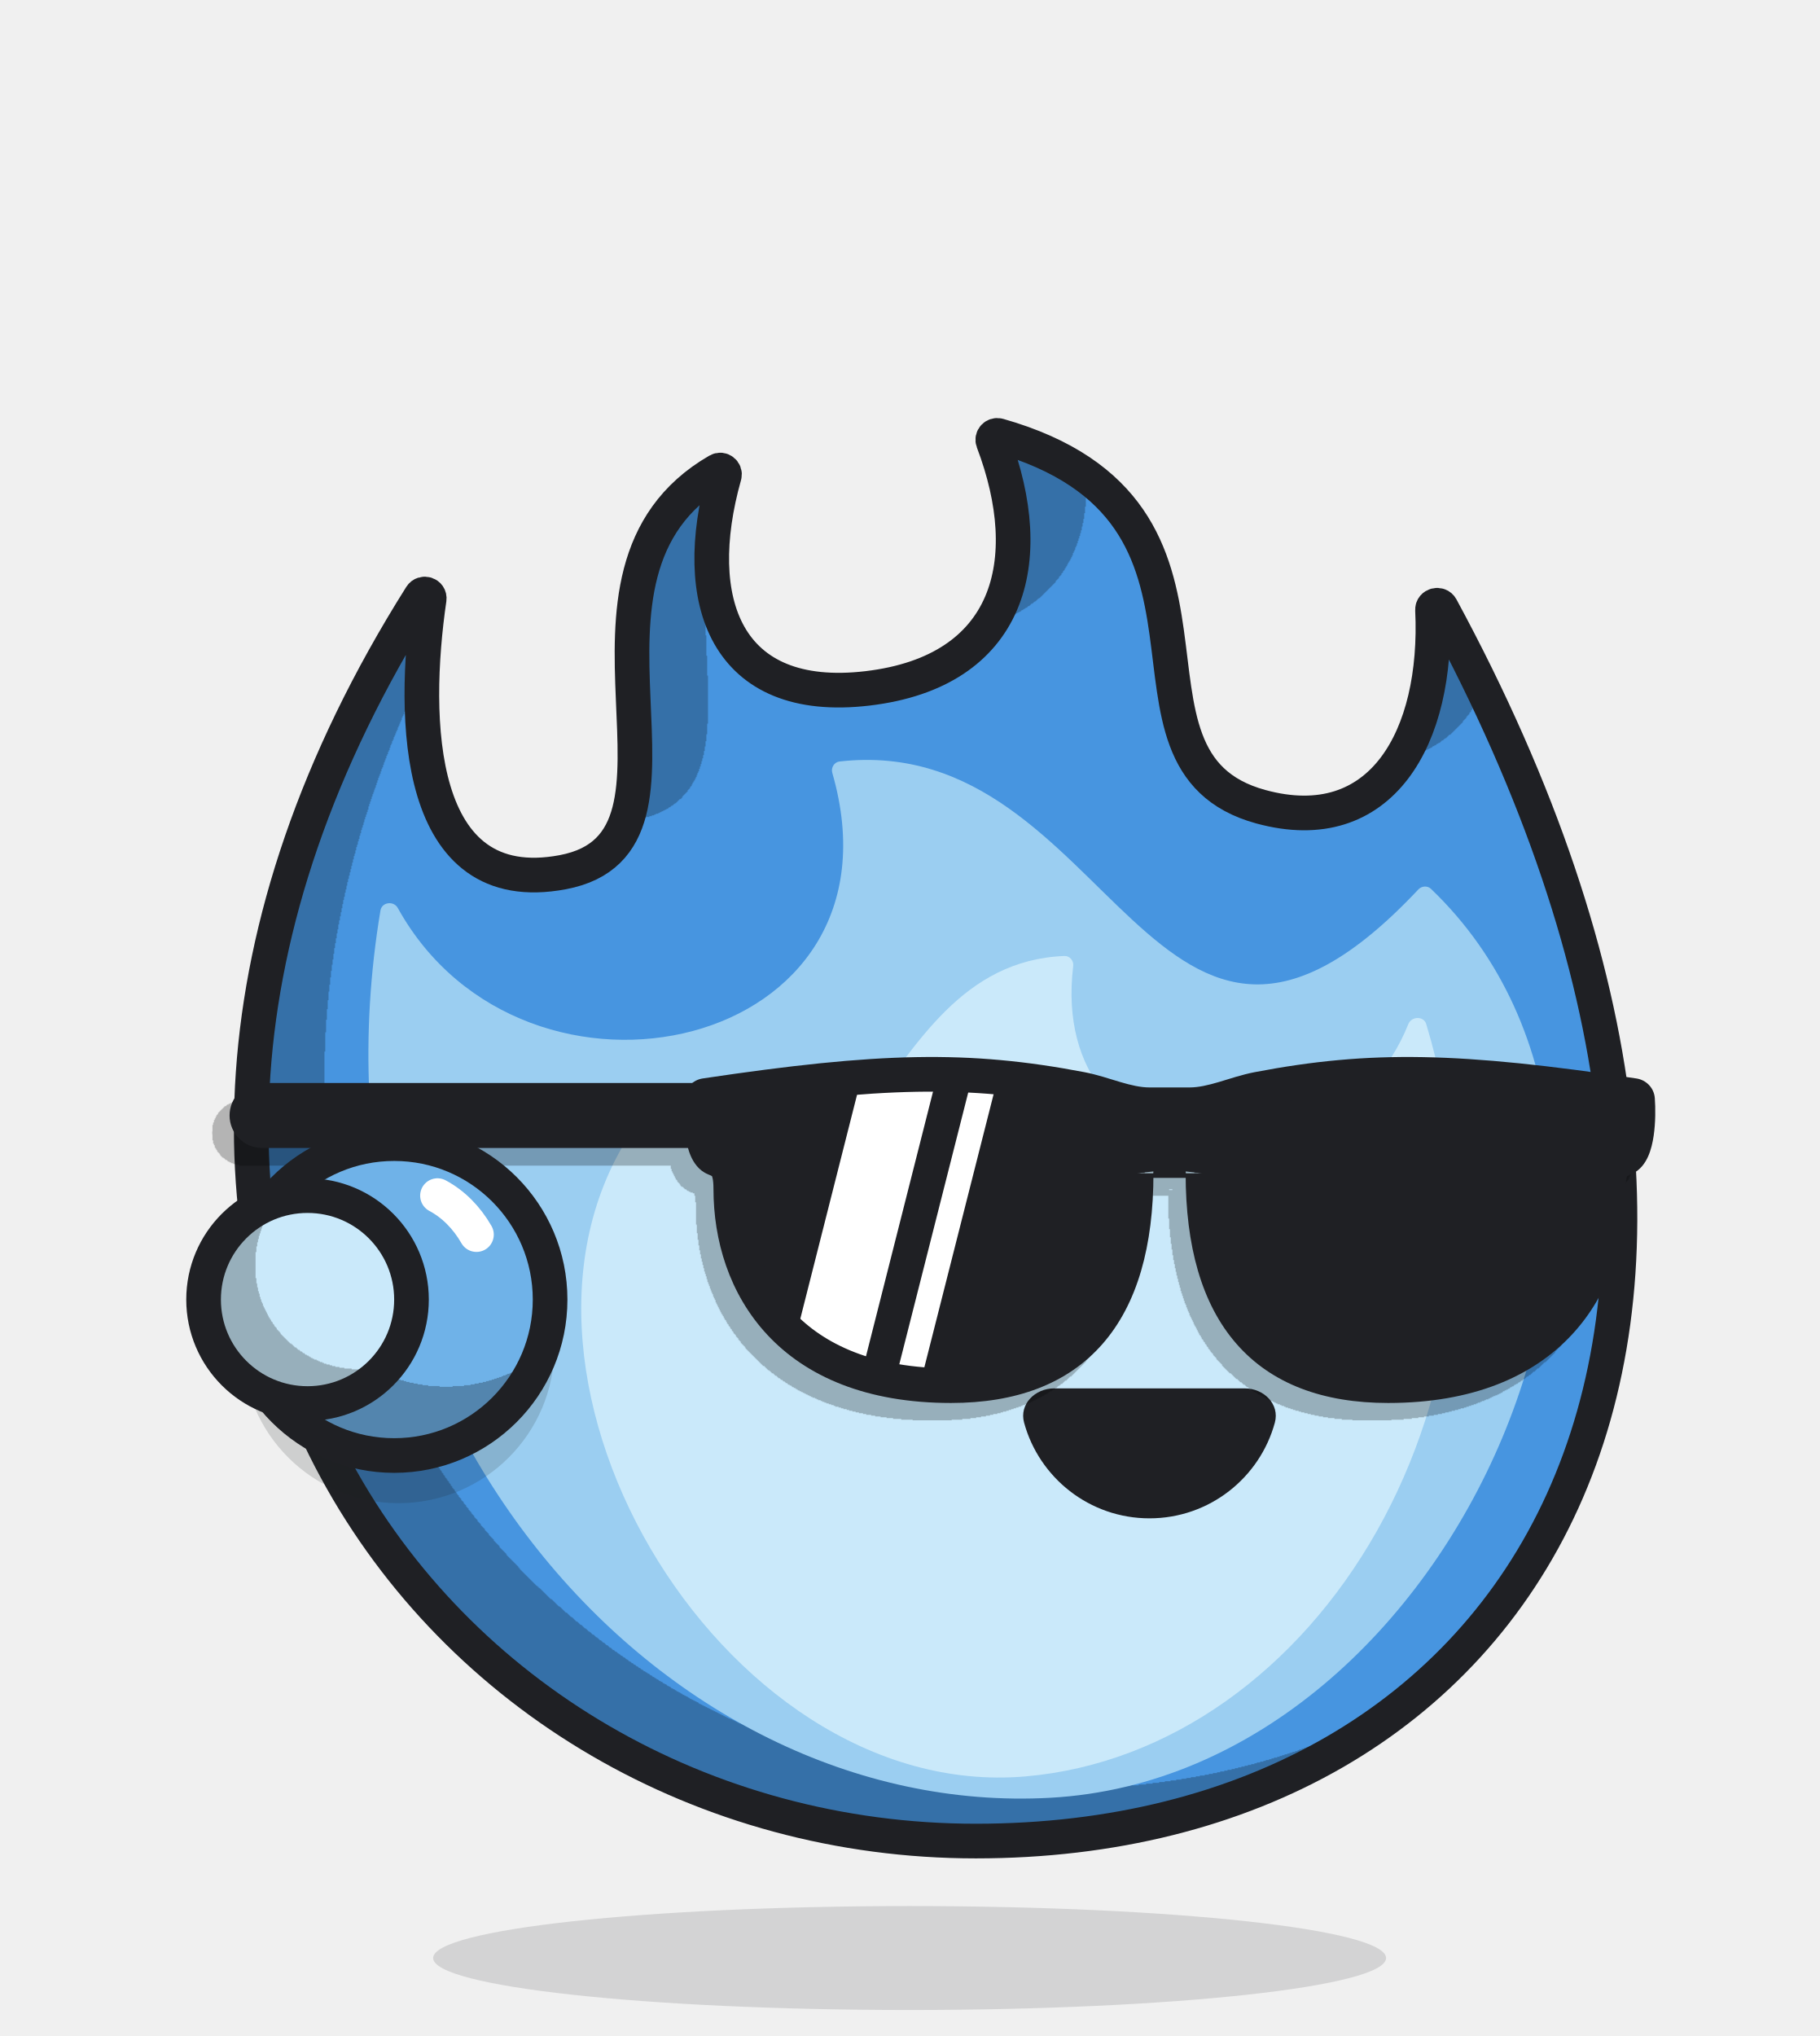
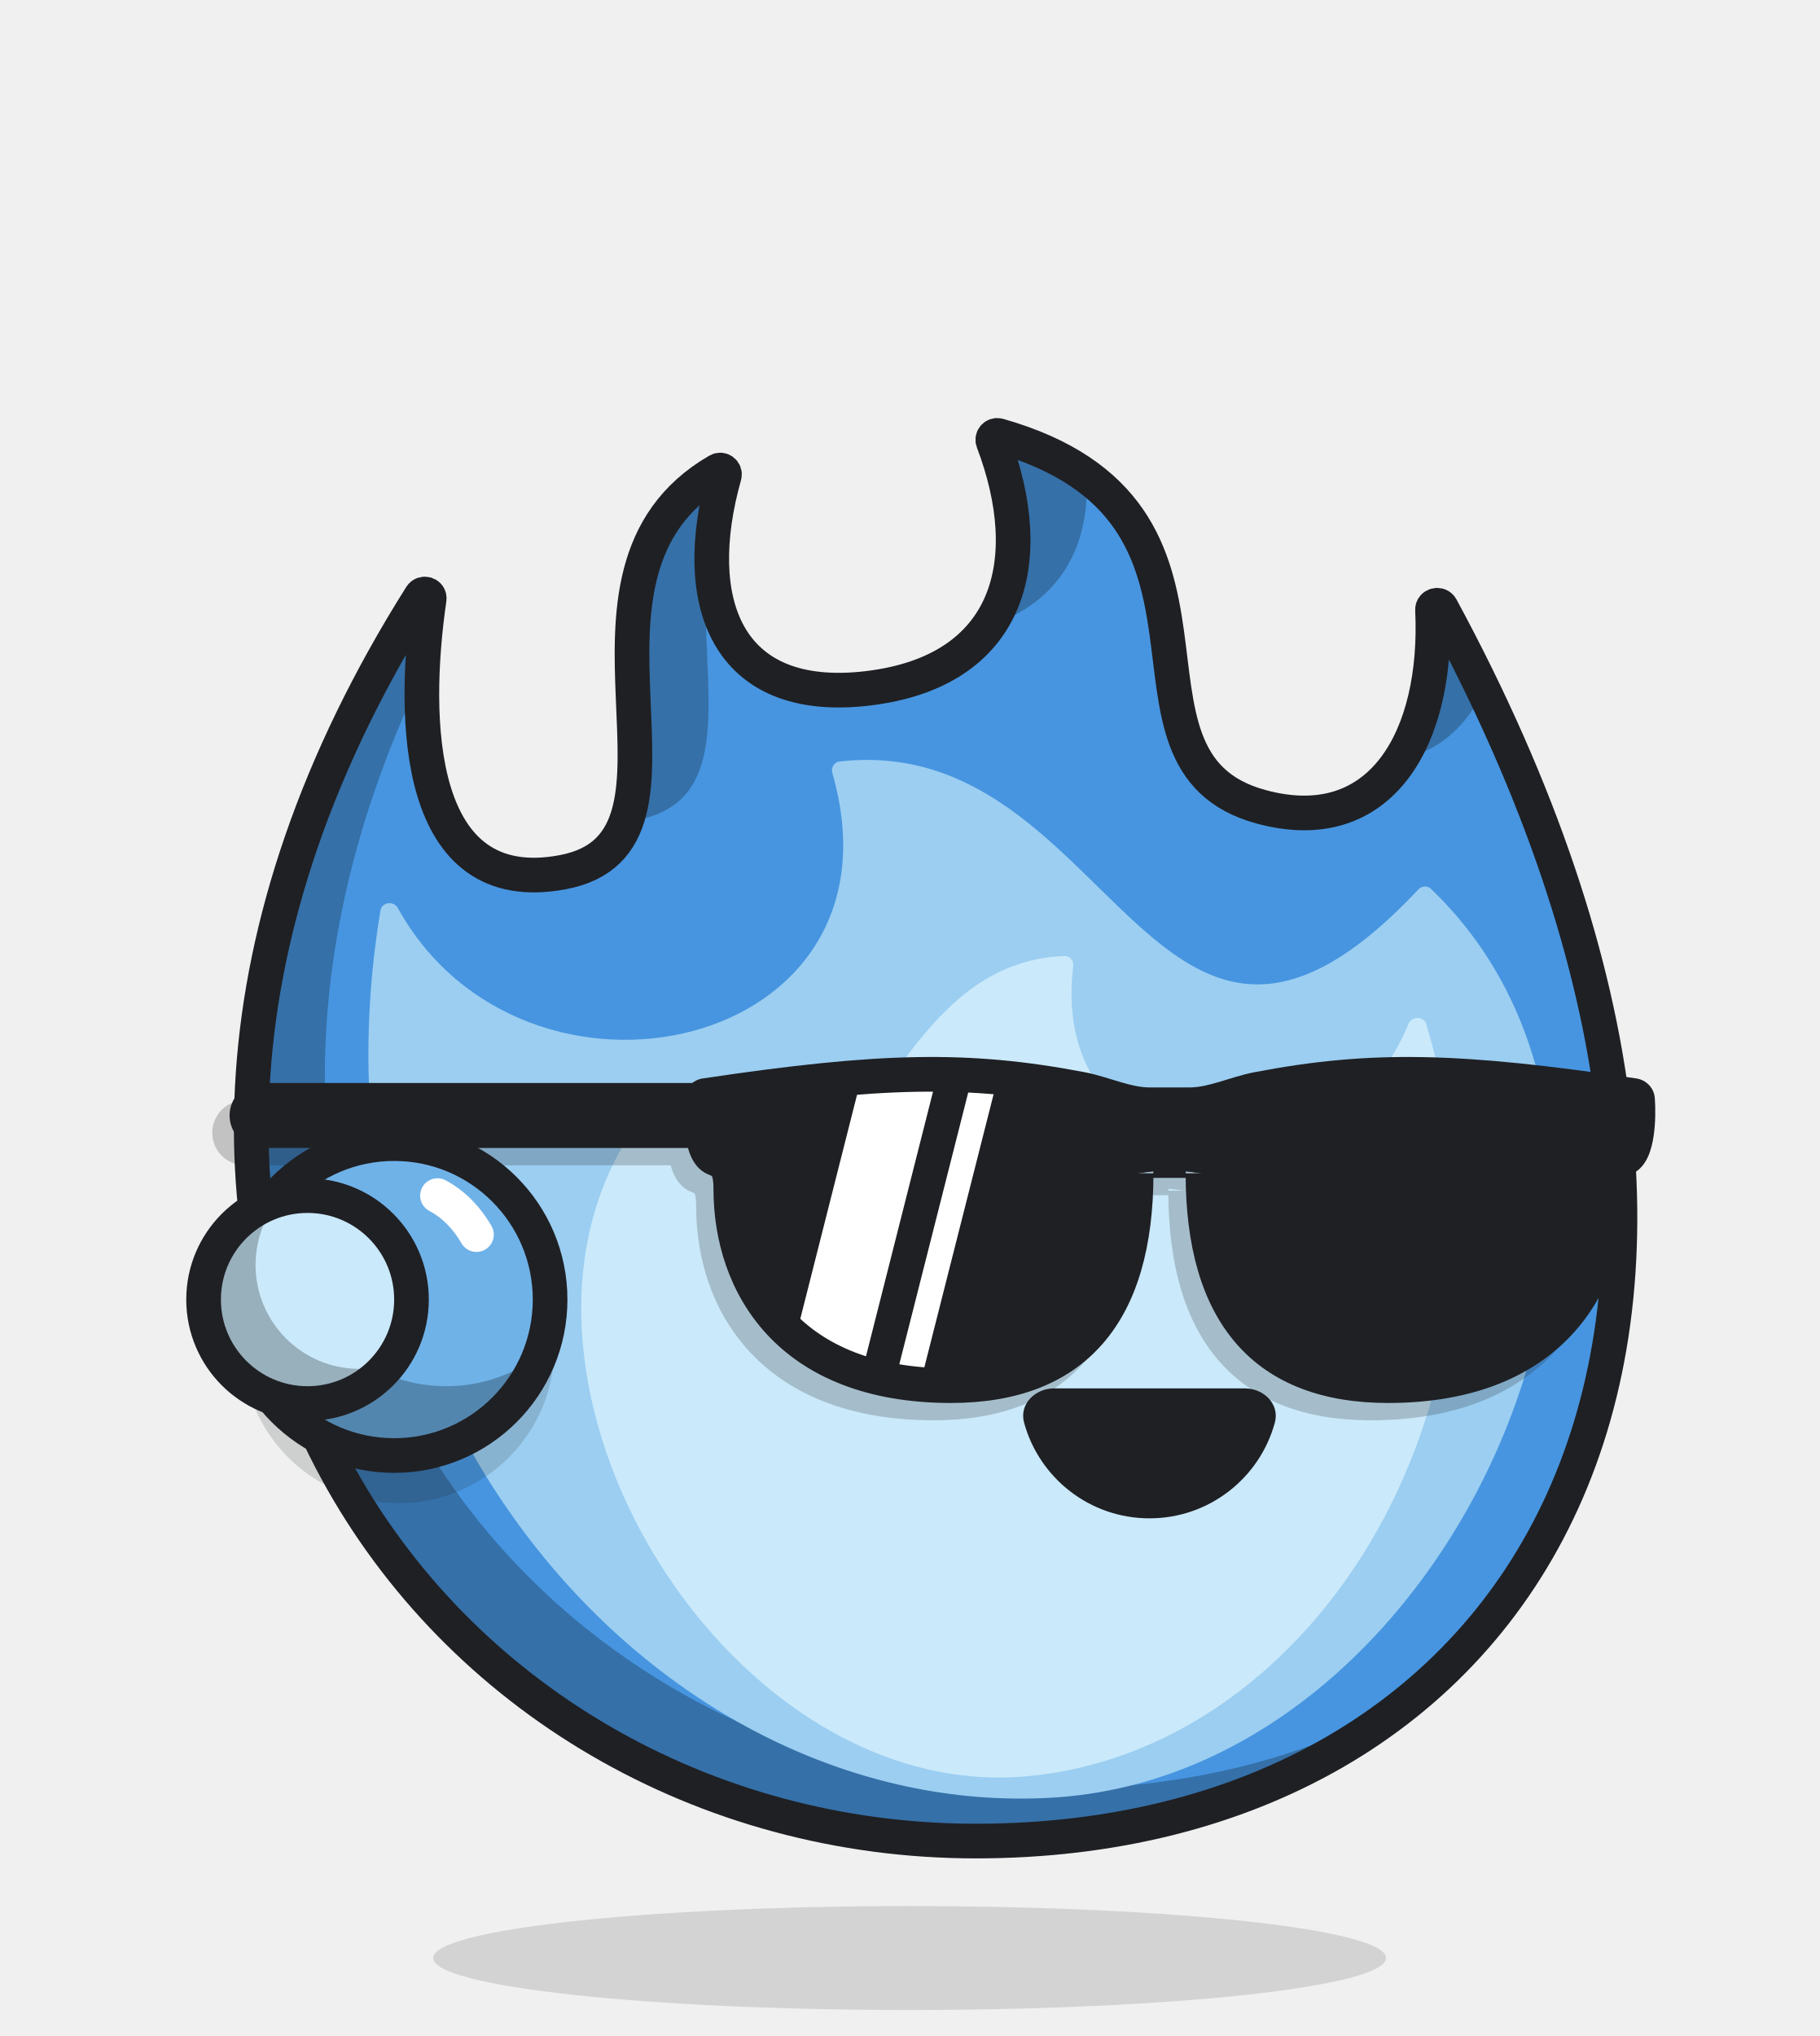
<svg xmlns="http://www.w3.org/2000/svg" viewBox="0 0 420 470" width="420" height="470" role="img" aria-label="Blu floating, peeking over his sunglasses and blinking">
  <style>
.float{animation:float 3s ease-in-out infinite;transform-origin:210px 230px}
.shadow{animation:shadow 3s ease-in-out infinite;transform-origin:210px 452px}
.shades{animation:peek 6s ease-in-out infinite}
.eye{transform-box:fill-box;transform-origin:center;animation:blink 6s ease-in-out infinite}
@keyframes float{0%,100%{transform:translateY(0) rotate(-2deg)}50%{transform:translateY(-14px) rotate(2deg)}}
@keyframes shadow{0%,100%{transform:scale(1);opacity:.14}50%{transform:scale(.8);opacity:.07}}
@keyframes peek{0%,30%{transform:translateY(0)}38%,80%{transform:translateY(40px)}88%,100%{transform:translateY(0)}}
@keyframes blink{0%,48%{transform:scaleY(1)}50%{transform:scaleY(.08)}52%,62%{transform:scaleY(1)}64%{transform:scaleY(.08)}66%,100%{transform:scaleY(1)}}
@media (prefers-reduced-motion:reduce){.float,.shadow,.shades,.eye{animation:none}}</style>
  <ellipse class="shadow" cx="210" cy="452" rx="110" ry="12" fill="#1F2024" opacity=".14" />
  <g class="float">
    <svg x="16" y="4" viewBox="-20 -90 387 440" width="387" height="440" fill="none">
      <defs>
-         <filter id="fi1" x="17.999" y="2.504" width="324.003" height="332.496" filterUnits="userSpaceOnUse" color-interpolation-filters="sRGB">
-           <feFlood flood-opacity="0" result="BackgroundImageFix" />
-           <feBlend mode="normal" in="SourceGraphic" in2="BackgroundImageFix" result="shape" />
-           <feColorMatrix in="SourceAlpha" type="matrix" values="0 0 0 0 0 0 0 0 0 0 0 0 0 0 0 0 0 0 127 0" result="hardAlpha" />
-           <feOffset dx="17" dy="-12" />
-           <feComposite in2="hardAlpha" operator="arithmetic" k2="-1" k3="1" />
-           <feColorMatrix type="matrix" values="0 0 0 0 0 0 0 0 0 0 0 0 0 0 0 0 0 0 0.25 0" />
-           <feBlend mode="normal" in2="shape" result="effect1_innerShadow" />
-         </filter>
-         <filter id="fe1" x="15" y="166" width="80" height="80" filterUnits="userSpaceOnUse" color-interpolation-filters="sRGB">
-           <feFlood flood-opacity="0" result="BackgroundImageFix" />
-           <feBlend mode="normal" in="SourceGraphic" in2="BackgroundImageFix" result="shape" />
-           <feColorMatrix in="SourceAlpha" type="matrix" values="0 0 0 0 0 0 0 0 0 0 0 0 0 0 0 0 0 0 127 0" result="hardAlpha" />
-           <feOffset dx="12" dy="-16" />
-           <feComposite in2="hardAlpha" operator="arithmetic" k2="-1" k3="1" />
-           <feColorMatrix type="matrix" values="0 0 0 0 0 0 0 0 0 0 0 0 0 0 0 0 0 0 0.25 0" />
-           <feBlend mode="normal" in2="shape" result="effect1_innerShadow" />
-         </filter>
-         <filter id="fk1" x="7" y="178" width="56" height="56" filterUnits="userSpaceOnUse" color-interpolation-filters="sRGB">
-           <feFlood flood-opacity="0" result="BackgroundImageFix" />
-           <feBlend mode="normal" in="SourceGraphic" in2="BackgroundImageFix" result="shape" />
-           <feColorMatrix in="SourceAlpha" type="matrix" values="0 0 0 0 0 0 0 0 0 0 0 0 0 0 0 0 0 0 127 0" result="hardAlpha" />
-           <feOffset dx="12" dy="-8" />
-           <feComposite in2="hardAlpha" operator="arithmetic" k2="-1" k3="1" />
-           <feColorMatrix type="matrix" values="0 0 0 0 0 0 0 0 0 0 0 0 0 0 0 0 0 0 0.25 0" />
-           <feBlend mode="normal" in2="shape" result="effect1_innerShadow" />
-         </filter>
-         <filter id="fd1" x="13" y="150" width="333.152" height="83.871" filterUnits="userSpaceOnUse" color-interpolation-filters="sRGB">
-           <feFlood flood-opacity="0" result="BackgroundImageFix" />
-           <feColorMatrix in="SourceAlpha" type="matrix" values="0 0 0 0 0 0 0 0 0 0 0 0 0 0 0 0 0 0 127 0" result="hardAlpha" />
-           <feOffset dx="-4" dy="4" />
-           <feColorMatrix type="matrix" values="0 0 0 0 0 0 0 0 0 0 0 0 0 0 0 0 0 0 0.25 0" />
-           <feBlend mode="normal" in2="BackgroundImageFix" result="effect1_dropShadow" />
-           <feBlend mode="normal" in="SourceGraphic" in2="effect1_dropShadow" result="shape" />
-         </filter>
        <mask id="m1" style="mask-type:alpha" maskUnits="userSpaceOnUse" x="125" y="154" width="218" height="72">
          <path fill-rule="evenodd" clip-rule="evenodd" d="M183.545 225.871C211.935 225.871 226.295 209.387 226.295 176.855C225.219 166.933 223.655 159.355 213.629 157.436C187.422 152.422 167.259 152.879 126.809 158.915C126.358 158.982 125.999 159.346 125.966 159.801C125.667 163.855 125.903 172.103 128.958 173.373C131.117 174.261 132.718 174.992 132.718 180.475C132.718 202.442 146.086 225.871 183.545 225.871ZM284.476 225.871C256.086 225.871 241.726 209.387 241.726 176.855C242.802 166.933 244.366 159.355 254.392 157.436C280.599 152.422 300.762 152.879 341.212 158.915C341.662 158.982 342.022 159.346 342.055 159.801C342.354 163.855 342.118 172.103 339.063 173.373C336.904 174.261 335.303 174.992 335.303 180.475C335.303 202.442 321.935 225.871 284.476 225.871Z" fill="#C4C4C4" />
        </mask>
      </defs>
      <g id="cold-flame">
        <g id="Flame">
-           <g filter="url(#fi1)">
-             <path d="M93.943 107.339C59.776 113.789 59.039 72.045 63.086 44.25C63.243 43.174 61.765 42.691 61.185 43.611C-36.192 198.103 63.589 331 189.288 331C315.057 331 388.935 216.612 296.727 46.258C296.21 45.303 294.668 45.694 294.72 46.779C296.115 76.127 282.982 99.857 255.075 92.225C215.938 81.523 256.475 24.155 194.512 6.54C193.72 6.315 192.971 7.093 193.264 7.862C203.819 35.602 197.256 60.998 164.296 64.905C131.456 68.797 123.061 44.719 131.223 15.766C131.463 14.915 130.542 14.198 129.776 14.64C88.417 38.512 130.823 100.377 93.943 107.339Z" fill="#4795E0" />
+           <clipPath id="cf1">
+             <path d="M93.943 107.339C59.776 113.789 59.039 72.045 63.086 44.25C63.243 43.174 61.765 42.691 61.185 43.611C-36.192 198.103 63.589 331 189.288 331C315.057 331 388.935 216.612 296.727 46.258C296.21 45.303 294.668 45.694 294.72 46.779C296.115 76.127 282.982 99.857 255.075 92.225C215.938 81.523 256.475 24.155 194.512 6.54C193.72 6.315 192.971 7.093 193.264 7.862C203.819 35.602 197.256 60.998 164.296 64.905C131.456 68.797 123.061 44.719 131.223 15.766C131.463 14.915 130.542 14.198 129.776 14.64C88.417 38.512 130.823 100.377 93.943 107.339Z" />
+           </clipPath>
+           <g clip-path="url(#cf1)">
+             <path d="M93.943 107.339C59.776 113.789 59.039 72.045 63.086 44.25C63.243 43.174 61.765 42.691 61.185 43.611C-36.192 198.103 63.589 331 189.288 331C315.057 331 388.935 216.612 296.727 46.258C296.21 45.303 294.668 45.694 294.72 46.779C296.115 76.127 282.982 99.857 255.075 92.225C215.938 81.523 256.475 24.155 194.512 6.54C193.72 6.315 192.971 7.093 193.264 7.862C203.819 35.602 197.256 60.998 164.296 64.905C131.456 68.797 123.061 44.719 131.223 15.766C131.463 14.915 130.542 14.198 129.776 14.64C88.417 38.512 130.823 100.377 93.943 107.339Z" fill="#3570a8" />
+             <path d="M93.943 107.339C59.776 113.789 59.039 72.045 63.086 44.25C63.243 43.174 61.765 42.691 61.185 43.611C-36.192 198.103 63.589 331 189.288 331C315.057 331 388.935 216.612 296.727 46.258C296.21 45.303 294.668 45.694 294.72 46.779C296.115 76.127 282.982 99.857 255.075 92.225C215.938 81.523 256.475 24.155 194.512 6.54C193.72 6.315 192.971 7.093 193.264 7.862C203.819 35.602 197.256 60.998 164.296 64.905C131.456 68.797 123.061 44.719 131.223 15.766C131.463 14.915 130.542 14.198 129.776 14.64C88.417 38.512 130.823 100.377 93.943 107.339Z" transform="translate(17 -12)" fill="#4795E0" />
          </g>
          <path d="M93.943 107.339C59.776 113.789 59.039 72.045 63.086 44.25C63.243 43.174 61.765 42.691 61.185 43.611C-36.192 198.103 63.589 331 189.288 331C315.057 331 388.935 216.612 296.727 46.258C296.21 45.303 294.668 45.694 294.72 46.779C296.115 76.127 282.982 99.857 255.075 92.225C215.938 81.523 256.475 24.155 194.512 6.54C193.72 6.315 192.971 7.093 193.264 7.862C203.819 35.602 197.256 60.998 164.296 64.905C131.456 68.797 123.061 44.719 131.223 15.766C131.463 14.915 130.542 14.198 129.776 14.64C88.417 38.512 130.823 100.377 93.943 107.339Z" stroke="#1F2024" stroke-width="8" stroke-linejoin="round" fill="none" />
        </g>
        <path id="Flame_2" d="M156.148 84.403C174.748 148.841 85.102 168.497 55.839 115.603C54.887 113.883 52.158 114.237 51.835 116.177C32.562 231.848 116.583 325.996 206.5 321.007C301.307 315.746 360.635 174.571 294.346 111.17C293.548 110.407 292.21 110.517 291.455 111.321C230.135 176.593 221.216 74.624 157.822 81.786C156.597 81.925 155.806 83.219 156.148 84.403Z" fill="#9BCEF1" />
        <path id="Flame_3" d="M211.77 128.988C205.685 179.482 272.264 184.465 289.137 142.406C289.877 140.562 292.7 140.504 293.273 142.407C319.289 228.861 267.592 310.339 200.707 316.079C129.937 322.151 70.363 220.336 111.892 164.331C112.567 163.421 113.939 163.336 114.814 164.054C166.914 206.803 162.612 128.534 209.747 126.682C210.966 126.634 211.916 127.777 211.77 128.988Z" fill="#CAE9FA" />
        <path id="Mouth" d="M251.375 226.5C255.794 226.5 259.484 230.146 258.322 234.408C254.852 247.14 243.207 256.5 229.375 256.5C215.544 256.5 203.899 247.14 200.429 234.408C199.267 230.146 202.957 226.5 207.375 226.5H251.375Z" fill="#1F2024" />
        <g class="peek-eyes">
          <g class="eye">
            <ellipse cx="181" cy="184" rx="13" ry="17" fill="#1F2024" />
            <circle cx="185" cy="178" r="4.2" fill="#fff" />
          </g>
          <g class="eye">
            <ellipse cx="285" cy="184" rx="13" ry="17" fill="#1F2024" />
            <circle cx="289" cy="178" r="4.2" fill="#fff" />
          </g>
        </g>
        <g class="shades">
-           <g id="Eyes" filter="url(#fd1)">
+           <g id="Eyes">
+             <g transform="translate(-4 4)" opacity=".22">
+               <rect x="21" y="160" width="114" height="7" rx="3.5" fill="#1F2024" stroke="#1F2024" stroke-width="8" />
+               <path fill-rule="evenodd" clip-rule="evenodd" d="M226.295 176.855C226.295 209.387 211.935 225.871 183.545 225.871C146.086 225.871 132.718 202.442 132.718 180.475C132.718 174.992 131.117 174.261 128.959 173.373C125.903 172.103 125.668 163.855 125.966 159.801C126 159.346 126.359 158.982 126.809 158.915C167.26 152.879 187.422 152.422 213.63 157.436C218.892 158.443 224.046 161.03 229.404 161.03H238.618C243.975 161.03 249.13 158.443 254.392 157.436C280.599 152.422 300.762 152.879 341.212 158.915C341.663 158.982 342.022 159.346 342.055 159.801C342.354 163.855 342.118 172.103 339.063 173.373C336.904 174.261 335.303 174.992 335.303 180.475C335.303 202.442 321.935 225.871 284.476 225.871C256.087 225.871 241.726 209.387 241.726 176.855C241.896 175.293 240.681 173.908 239.11 173.908H228.911C227.34 173.908 226.126 175.293 226.295 176.855Z" fill="#1F2024" />
+               <path d="M128.959 173.373L128.191 175.22L128.198 175.223L128.959 173.373ZM125.966 159.801L127.961 159.947V159.947L125.966 159.801ZM126.809 158.915L127.104 160.893H127.104L126.809 158.915ZM341.212 158.915L341.507 156.936L341.507 156.936L341.212 158.915ZM342.055 159.801L344.05 159.654V159.654L342.055 159.801ZM339.063 173.373L339.824 175.223L339.831 175.22L339.063 173.373ZM183.545 227.871C198.132 227.871 209.448 223.623 217.074 214.877C224.655 206.182 228.295 193.373 228.295 176.855H224.295C224.295 192.869 220.755 204.568 214.059 212.248C207.407 219.877 197.348 223.871 183.545 223.871V227.871ZM130.718 180.475C130.718 191.843 134.177 203.721 142.622 212.775C151.098 221.862 164.379 227.871 183.545 227.871V223.871C165.253 223.871 153.12 218.166 145.547 210.047C137.943 201.894 134.718 191.074 134.718 180.475H130.718ZM128.198 175.223C129.319 175.684 129.706 175.905 129.997 176.331C130.321 176.804 130.718 177.857 130.718 180.475H134.718C134.718 177.611 134.315 175.557 133.298 174.071C132.25 172.539 130.756 171.95 129.719 171.524L128.198 175.223ZM123.972 159.654C123.815 161.781 123.795 165.011 124.226 167.924C124.441 169.375 124.781 170.848 125.33 172.093C125.858 173.293 126.726 174.611 128.191 175.22L129.726 171.527C129.663 171.5 129.356 171.311 128.99 170.481C128.645 169.696 128.372 168.615 128.183 167.339C127.807 164.796 127.819 161.875 127.961 159.947L123.972 159.654ZM126.514 156.936C125.199 157.133 124.078 158.207 123.972 159.654L127.961 159.947C127.921 160.485 127.519 160.831 127.104 160.893L126.514 156.936ZM214.005 155.472C187.486 150.398 167.072 150.885 126.514 156.936L127.104 160.893C167.447 154.873 187.358 154.446 213.254 159.401L214.005 155.472ZM229.404 163.03H238.618V159.03H229.404V163.03ZM254.768 159.401C280.663 154.446 300.575 154.873 340.917 160.893L341.507 156.936C300.949 150.885 280.536 150.398 254.016 155.472L254.768 159.401ZM340.917 160.893C340.503 160.831 340.1 160.485 340.061 159.947L344.05 159.654C343.943 158.207 342.823 157.133 341.507 156.936L340.917 160.893ZM340.061 159.947C340.203 161.875 340.214 164.796 339.838 167.339C339.65 168.615 339.377 169.696 339.031 170.481C338.666 171.311 338.358 171.5 338.295 171.527L339.831 175.22C341.295 174.611 342.163 173.293 342.692 172.093C343.24 170.848 343.581 169.375 343.795 167.924C344.226 165.011 344.206 161.781 344.05 159.654L340.061 159.947ZM338.302 171.524C337.265 171.95 335.772 172.539 334.723 174.071C333.707 175.557 333.303 177.611 333.303 180.475H337.303C337.303 177.857 337.7 176.804 338.024 176.331C338.316 175.905 338.702 175.684 339.824 175.223L338.302 171.524ZM333.303 180.475C333.303 191.074 330.078 201.894 322.474 210.047C314.901 218.166 302.769 223.871 284.476 223.871V227.871C303.643 227.871 316.923 221.862 325.399 212.775C333.844 203.721 337.303 191.843 337.303 180.475H333.303ZM284.476 223.871C270.673 223.871 260.614 219.877 253.963 212.248C247.266 204.568 243.726 192.869 243.726 176.855H239.726C239.726 193.373 243.367 206.182 250.948 214.877C258.574 223.623 269.89 227.871 284.476 227.871V223.871ZM239.11 171.908H228.911V175.908H239.11V171.908ZM243.715 177.07C244.009 174.354 241.9 171.908 239.11 171.908V175.908C239.463 175.908 239.782 176.231 239.738 176.639L243.715 177.07ZM238.618 163.03C241.599 163.03 244.458 162.311 247.107 161.529C249.842 160.721 252.265 159.88 254.768 159.401L254.016 155.472C251.256 156 248.471 156.955 245.974 157.693C243.391 158.456 240.994 159.03 238.618 159.03V163.03ZM228.911 171.908C226.122 171.908 224.012 174.354 224.307 177.07L228.283 176.639C228.239 176.231 228.559 175.908 228.911 175.908V171.908ZM213.254 159.401C215.756 159.88 218.179 160.721 220.914 161.529C223.564 162.311 226.422 163.03 229.404 163.03V159.03C227.028 159.03 224.63 158.456 222.047 157.693C219.55 156.955 216.765 156 214.005 155.472L213.254 159.401Z" fill="#1F2024" />
+               <path d="M128.958 173.373L127.423 177.067L127.43 177.07L127.437 177.073L128.958 173.373ZM125.966 159.801L129.955 160.094V160.094L125.966 159.801ZM126.809 158.915L127.399 162.871H127.399L126.809 158.915ZM341.212 158.915L341.802 154.958L341.802 154.958L341.212 158.915ZM342.055 159.801L346.044 159.507V159.507L342.055 159.801ZM339.063 173.373L340.584 177.073L340.591 177.07L340.598 177.067L339.063 173.373ZM183.545 229.871C198.524 229.871 210.468 225.496 218.581 216.191C226.604 206.989 230.295 193.625 230.295 176.855H222.295C222.295 192.617 218.805 203.761 212.551 210.934C206.386 218.004 196.956 221.871 183.545 221.871V229.871ZM128.718 180.475C128.718 192.227 132.294 204.634 141.159 214.139C150.087 223.71 163.941 229.871 183.545 229.871V221.871C165.69 221.871 154.131 216.317 147.01 208.682C139.826 200.981 136.718 190.69 136.718 180.475H128.718ZM127.437 177.073C128.6 177.551 128.434 177.587 128.347 177.46C128.324 177.427 128.718 177.98 128.718 180.475H136.718C136.718 177.487 136.312 174.933 134.948 172.942C133.521 170.857 131.475 170.083 130.48 169.674L127.437 177.073ZM121.977 159.507C121.813 161.734 121.789 165.118 122.247 168.217C122.475 169.754 122.849 171.424 123.499 172.899C124.109 174.284 125.258 176.167 127.423 177.067L130.494 169.68C131.131 169.945 131.105 170.32 130.82 169.675C130.576 169.12 130.337 168.236 130.161 167.046C129.813 164.689 129.821 161.922 129.955 160.094L121.977 159.507ZM126.219 154.958C124.039 155.284 122.156 157.068 121.977 159.507L129.955 160.094C129.843 161.624 128.678 162.68 127.399 162.871L126.219 154.958ZM214.381 153.508C187.549 148.374 166.885 148.891 126.219 154.958L127.399 162.871C167.634 156.868 187.294 156.47 212.878 161.365L214.381 153.508ZM229.404 165.03H238.617V157.03H229.404V165.03ZM255.143 161.365C280.727 156.47 300.387 156.868 340.622 162.871L341.802 154.958C301.136 148.891 280.472 148.374 253.64 153.508L255.143 161.365ZM340.622 162.871C339.343 162.68 338.178 161.624 338.066 160.094L346.044 159.507C345.865 157.068 343.982 155.284 341.802 154.958L340.622 162.871ZM338.066 160.094C338.2 161.922 338.208 164.689 337.86 167.046C337.684 168.236 337.445 169.12 337.201 169.675C336.916 170.32 336.89 169.945 337.527 169.68L340.598 177.067C342.763 176.167 343.912 174.284 344.522 172.899C345.172 171.424 345.546 169.754 345.774 168.217C346.232 165.118 346.208 161.734 346.044 159.507L338.066 160.094ZM337.541 169.674C336.546 170.083 334.5 170.857 333.072 172.942C331.709 174.933 331.303 177.487 331.303 180.475H339.303C339.303 177.98 339.697 177.427 339.674 177.46C339.587 177.587 339.421 177.551 340.584 177.073L337.541 169.674ZM331.303 180.475C331.303 190.69 328.195 200.981 321.011 208.682C313.89 216.317 302.331 221.871 284.476 221.871V229.871C304.08 229.871 317.934 223.71 326.862 214.139C335.727 204.634 339.303 192.227 339.303 180.475H331.303ZM284.476 221.871C271.065 221.871 261.635 218.004 255.47 210.934C249.216 203.761 245.726 192.617 245.726 176.855H237.726C237.726 193.625 241.417 206.989 249.44 216.191C257.553 225.496 269.497 229.871 284.476 229.871V221.871ZM239.11 169.908H228.911V177.908H239.11V169.908ZM245.703 177.286C246.122 173.415 243.118 169.908 239.11 169.908V177.908C238.244 177.908 237.668 177.17 237.749 176.423L245.703 177.286ZM238.617 165.03C241.902 165.03 244.991 164.239 247.673 163.447C250.527 162.604 252.769 161.819 255.143 161.365L253.64 153.508C250.752 154.06 247.786 155.072 245.407 155.775C242.858 156.528 240.691 157.03 238.617 157.03V165.03ZM228.911 169.908C224.903 169.908 221.898 173.415 222.318 177.286L230.272 176.423C230.352 177.17 229.777 177.908 228.911 177.908V169.908ZM212.878 161.365C215.251 161.819 217.494 162.604 220.348 163.447C223.03 164.239 226.119 165.03 229.404 165.03V157.03C227.33 157.03 225.163 156.528 222.614 155.775C220.235 155.072 217.269 154.06 214.381 153.508L212.878 161.365Z" fill="#1F2024" />
+             </g>
            <rect x="21" y="160" width="114" height="7" rx="3.5" fill="#1F2024" stroke="#1F2024" stroke-width="8" />
            <path fill-rule="evenodd" clip-rule="evenodd" d="M226.295 176.855C226.295 209.387 211.935 225.871 183.545 225.871C146.086 225.871 132.718 202.442 132.718 180.475C132.718 174.992 131.117 174.261 128.959 173.373C125.903 172.103 125.668 163.855 125.966 159.801C126 159.346 126.359 158.982 126.809 158.915C167.26 152.879 187.422 152.422 213.63 157.436C218.892 158.443 224.046 161.03 229.404 161.03H238.618C243.975 161.03 249.13 158.443 254.392 157.436C280.599 152.422 300.762 152.879 341.212 158.915C341.663 158.982 342.022 159.346 342.055 159.801C342.354 163.855 342.118 172.103 339.063 173.373C336.904 174.261 335.303 174.992 335.303 180.475C335.303 202.442 321.935 225.871 284.476 225.871C256.087 225.871 241.726 209.387 241.726 176.855C241.896 175.293 240.681 173.908 239.11 173.908H228.911C227.34 173.908 226.126 175.293 226.295 176.855Z" fill="#1F2024" />
            <path d="M128.959 173.373L128.191 175.22L128.198 175.223L128.959 173.373ZM125.966 159.801L127.961 159.947V159.947L125.966 159.801ZM126.809 158.915L127.104 160.893H127.104L126.809 158.915ZM341.212 158.915L341.507 156.936L341.507 156.936L341.212 158.915ZM342.055 159.801L344.05 159.654V159.654L342.055 159.801ZM339.063 173.373L339.824 175.223L339.831 175.22L339.063 173.373ZM183.545 227.871C198.132 227.871 209.448 223.623 217.074 214.877C224.655 206.182 228.295 193.373 228.295 176.855H224.295C224.295 192.869 220.755 204.568 214.059 212.248C207.407 219.877 197.348 223.871 183.545 223.871V227.871ZM130.718 180.475C130.718 191.843 134.177 203.721 142.622 212.775C151.098 221.862 164.379 227.871 183.545 227.871V223.871C165.253 223.871 153.12 218.166 145.547 210.047C137.943 201.894 134.718 191.074 134.718 180.475H130.718ZM128.198 175.223C129.319 175.684 129.706 175.905 129.997 176.331C130.321 176.804 130.718 177.857 130.718 180.475H134.718C134.718 177.611 134.315 175.557 133.298 174.071C132.25 172.539 130.756 171.95 129.719 171.524L128.198 175.223ZM123.972 159.654C123.815 161.781 123.795 165.011 124.226 167.924C124.441 169.375 124.781 170.848 125.33 172.093C125.858 173.293 126.726 174.611 128.191 175.22L129.726 171.527C129.663 171.5 129.356 171.311 128.99 170.481C128.645 169.696 128.372 168.615 128.183 167.339C127.807 164.796 127.819 161.875 127.961 159.947L123.972 159.654ZM126.514 156.936C125.199 157.133 124.078 158.207 123.972 159.654L127.961 159.947C127.921 160.485 127.519 160.831 127.104 160.893L126.514 156.936ZM214.005 155.472C187.486 150.398 167.072 150.885 126.514 156.936L127.104 160.893C167.447 154.873 187.358 154.446 213.254 159.401L214.005 155.472ZM229.404 163.03H238.618V159.03H229.404V163.03ZM254.768 159.401C280.663 154.446 300.575 154.873 340.917 160.893L341.507 156.936C300.949 150.885 280.536 150.398 254.016 155.472L254.768 159.401ZM340.917 160.893C340.503 160.831 340.1 160.485 340.061 159.947L344.05 159.654C343.943 158.207 342.823 157.133 341.507 156.936L340.917 160.893ZM340.061 159.947C340.203 161.875 340.214 164.796 339.838 167.339C339.65 168.615 339.377 169.696 339.031 170.481C338.666 171.311 338.358 171.5 338.295 171.527L339.831 175.22C341.295 174.611 342.163 173.293 342.692 172.093C343.24 170.848 343.581 169.375 343.795 167.924C344.226 165.011 344.206 161.781 344.05 159.654L340.061 159.947ZM338.302 171.524C337.265 171.95 335.772 172.539 334.723 174.071C333.707 175.557 333.303 177.611 333.303 180.475H337.303C337.303 177.857 337.7 176.804 338.024 176.331C338.316 175.905 338.702 175.684 339.824 175.223L338.302 171.524ZM333.303 180.475C333.303 191.074 330.078 201.894 322.474 210.047C314.901 218.166 302.769 223.871 284.476 223.871V227.871C303.643 227.871 316.923 221.862 325.399 212.775C333.844 203.721 337.303 191.843 337.303 180.475H333.303ZM284.476 223.871C270.673 223.871 260.614 219.877 253.963 212.248C247.266 204.568 243.726 192.869 243.726 176.855H239.726C239.726 193.373 243.367 206.182 250.948 214.877C258.574 223.623 269.89 227.871 284.476 227.871V223.871ZM239.11 171.908H228.911V175.908H239.11V171.908ZM243.715 177.07C244.009 174.354 241.9 171.908 239.11 171.908V175.908C239.463 175.908 239.782 176.231 239.738 176.639L243.715 177.07ZM238.618 163.03C241.599 163.03 244.458 162.311 247.107 161.529C249.842 160.721 252.265 159.88 254.768 159.401L254.016 155.472C251.256 156 248.471 156.955 245.974 157.693C243.391 158.456 240.994 159.03 238.618 159.03V163.03ZM228.911 171.908C226.122 171.908 224.012 174.354 224.307 177.07L228.283 176.639C228.239 176.231 228.559 175.908 228.911 175.908V171.908ZM213.254 159.401C215.756 159.88 218.179 160.721 220.914 161.529C223.564 162.311 226.422 163.03 229.404 163.03V159.03C227.028 159.03 224.63 158.456 222.047 157.693C219.55 156.955 216.765 156 214.005 155.472L213.254 159.401Z" fill="#1F2024" />
            <g mask="url(#m1)">
              <path fill-rule="evenodd" clip-rule="evenodd" d="M180.311 154.423L163.33 152.938L145 225.291L159.415 236.902L180.311 154.423ZM194.547 154.041L188.716 153.531L167.038 239.002L172.38 241.441L194.547 154.041Z" fill="white" />
            </g>
            <path d="M128.958 173.373L127.423 177.067L127.43 177.07L127.437 177.073L128.958 173.373ZM125.966 159.801L129.955 160.094V160.094L125.966 159.801ZM126.809 158.915L127.399 162.871H127.399L126.809 158.915ZM341.212 158.915L341.802 154.958L341.802 154.958L341.212 158.915ZM342.055 159.801L346.044 159.507V159.507L342.055 159.801ZM339.063 173.373L340.584 177.073L340.591 177.07L340.598 177.067L339.063 173.373ZM183.545 229.871C198.524 229.871 210.468 225.496 218.581 216.191C226.604 206.989 230.295 193.625 230.295 176.855H222.295C222.295 192.617 218.805 203.761 212.551 210.934C206.386 218.004 196.956 221.871 183.545 221.871V229.871ZM128.718 180.475C128.718 192.227 132.294 204.634 141.159 214.139C150.087 223.71 163.941 229.871 183.545 229.871V221.871C165.69 221.871 154.131 216.317 147.01 208.682C139.826 200.981 136.718 190.69 136.718 180.475H128.718ZM127.437 177.073C128.6 177.551 128.434 177.587 128.347 177.46C128.324 177.427 128.718 177.98 128.718 180.475H136.718C136.718 177.487 136.312 174.933 134.948 172.942C133.521 170.857 131.475 170.083 130.48 169.674L127.437 177.073ZM121.977 159.507C121.813 161.734 121.789 165.118 122.247 168.217C122.475 169.754 122.849 171.424 123.499 172.899C124.109 174.284 125.258 176.167 127.423 177.067L130.494 169.68C131.131 169.945 131.105 170.32 130.82 169.675C130.576 169.12 130.337 168.236 130.161 167.046C129.813 164.689 129.821 161.922 129.955 160.094L121.977 159.507ZM126.219 154.958C124.039 155.284 122.156 157.068 121.977 159.507L129.955 160.094C129.843 161.624 128.678 162.68 127.399 162.871L126.219 154.958ZM214.381 153.508C187.549 148.374 166.885 148.891 126.219 154.958L127.399 162.871C167.634 156.868 187.294 156.47 212.878 161.365L214.381 153.508ZM229.404 165.03H238.617V157.03H229.404V165.03ZM255.143 161.365C280.727 156.47 300.387 156.868 340.622 162.871L341.802 154.958C301.136 148.891 280.472 148.374 253.64 153.508L255.143 161.365ZM340.622 162.871C339.343 162.68 338.178 161.624 338.066 160.094L346.044 159.507C345.865 157.068 343.982 155.284 341.802 154.958L340.622 162.871ZM338.066 160.094C338.2 161.922 338.208 164.689 337.86 167.046C337.684 168.236 337.445 169.12 337.201 169.675C336.916 170.32 336.89 169.945 337.527 169.68L340.598 177.067C342.763 176.167 343.912 174.284 344.522 172.899C345.172 171.424 345.546 169.754 345.774 168.217C346.232 165.118 346.208 161.734 346.044 159.507L338.066 160.094ZM337.541 169.674C336.546 170.083 334.5 170.857 333.072 172.942C331.709 174.933 331.303 177.487 331.303 180.475H339.303C339.303 177.98 339.697 177.427 339.674 177.46C339.587 177.587 339.421 177.551 340.584 177.073L337.541 169.674ZM331.303 180.475C331.303 190.69 328.195 200.981 321.011 208.682C313.89 216.317 302.331 221.871 284.476 221.871V229.871C304.08 229.871 317.934 223.71 326.862 214.139C335.727 204.634 339.303 192.227 339.303 180.475H331.303ZM284.476 221.871C271.065 221.871 261.635 218.004 255.47 210.934C249.216 203.761 245.726 192.617 245.726 176.855H237.726C237.726 193.625 241.417 206.989 249.44 216.191C257.553 225.496 269.497 229.871 284.476 229.871V221.871ZM239.11 169.908H228.911V177.908H239.11V169.908ZM245.703 177.286C246.122 173.415 243.118 169.908 239.11 169.908V177.908C238.244 177.908 237.668 177.17 237.749 176.423L245.703 177.286ZM238.617 165.03C241.902 165.03 244.991 164.239 247.673 163.447C250.527 162.604 252.769 161.819 255.143 161.365L253.64 153.508C250.752 154.06 247.786 155.072 245.407 155.775C242.858 156.528 240.691 157.03 238.617 157.03V165.03ZM228.911 169.908C224.903 169.908 221.898 173.415 222.318 177.286L230.272 176.423C230.352 177.17 229.777 177.908 228.911 177.908V169.908ZM212.878 161.365C215.251 161.819 217.494 162.604 220.348 163.447C223.03 164.239 226.119 165.03 229.404 165.03V157.03C227.33 157.03 225.163 156.528 222.614 155.775C220.235 155.072 217.269 154.06 214.381 153.508L212.878 161.365Z" fill="#1F2024" />
          </g>
        </g>
        <g id="Ear">
          <circle cx="56" cy="217" r="36" fill="#1F2024" fill-opacity="0.16" />
-           <g filter="url(#fe1)">
-             <circle cx="55" cy="206" r="36" fill="#6FB2E8" />
+           <clipPath id="ce1">
+             <circle cx="55" cy="206" r="36" />
+           </clipPath>
+           <g clip-path="url(#ce1)">
+             <circle cx="55" cy="206" r="36" fill="#5386ae" />
+             <circle cx="67" cy="190" r="36" fill="#6FB2E8" />
          </g>
          <circle cx="55" cy="206" r="36" stroke="#1F2024" stroke-width="8" fill="none" />
          <path d="M65 182C68.64 183.938 71.752 187.074 74 191" stroke="white" stroke-width="8" stroke-linecap="round" stroke-linejoin="round" fill="none" />
-           <g filter="url(#fk1)">
-             <circle cx="35" cy="206" r="24" fill="#CAE9FA" />
+           <clipPath id="ck1">
+             <circle cx="35" cy="206" r="24" />
+           </clipPath>
+           <g clip-path="url(#ck1)">
+             <circle cx="35" cy="206" r="24" fill="#98afbc" />
+             <circle cx="47" cy="198" r="24" fill="#CAE9FA" />
          </g>
          <circle cx="35" cy="206" r="24" stroke="#1F2024" stroke-width="8" fill="none" />
        </g>
      </g>
    </svg>
  </g>
</svg>
